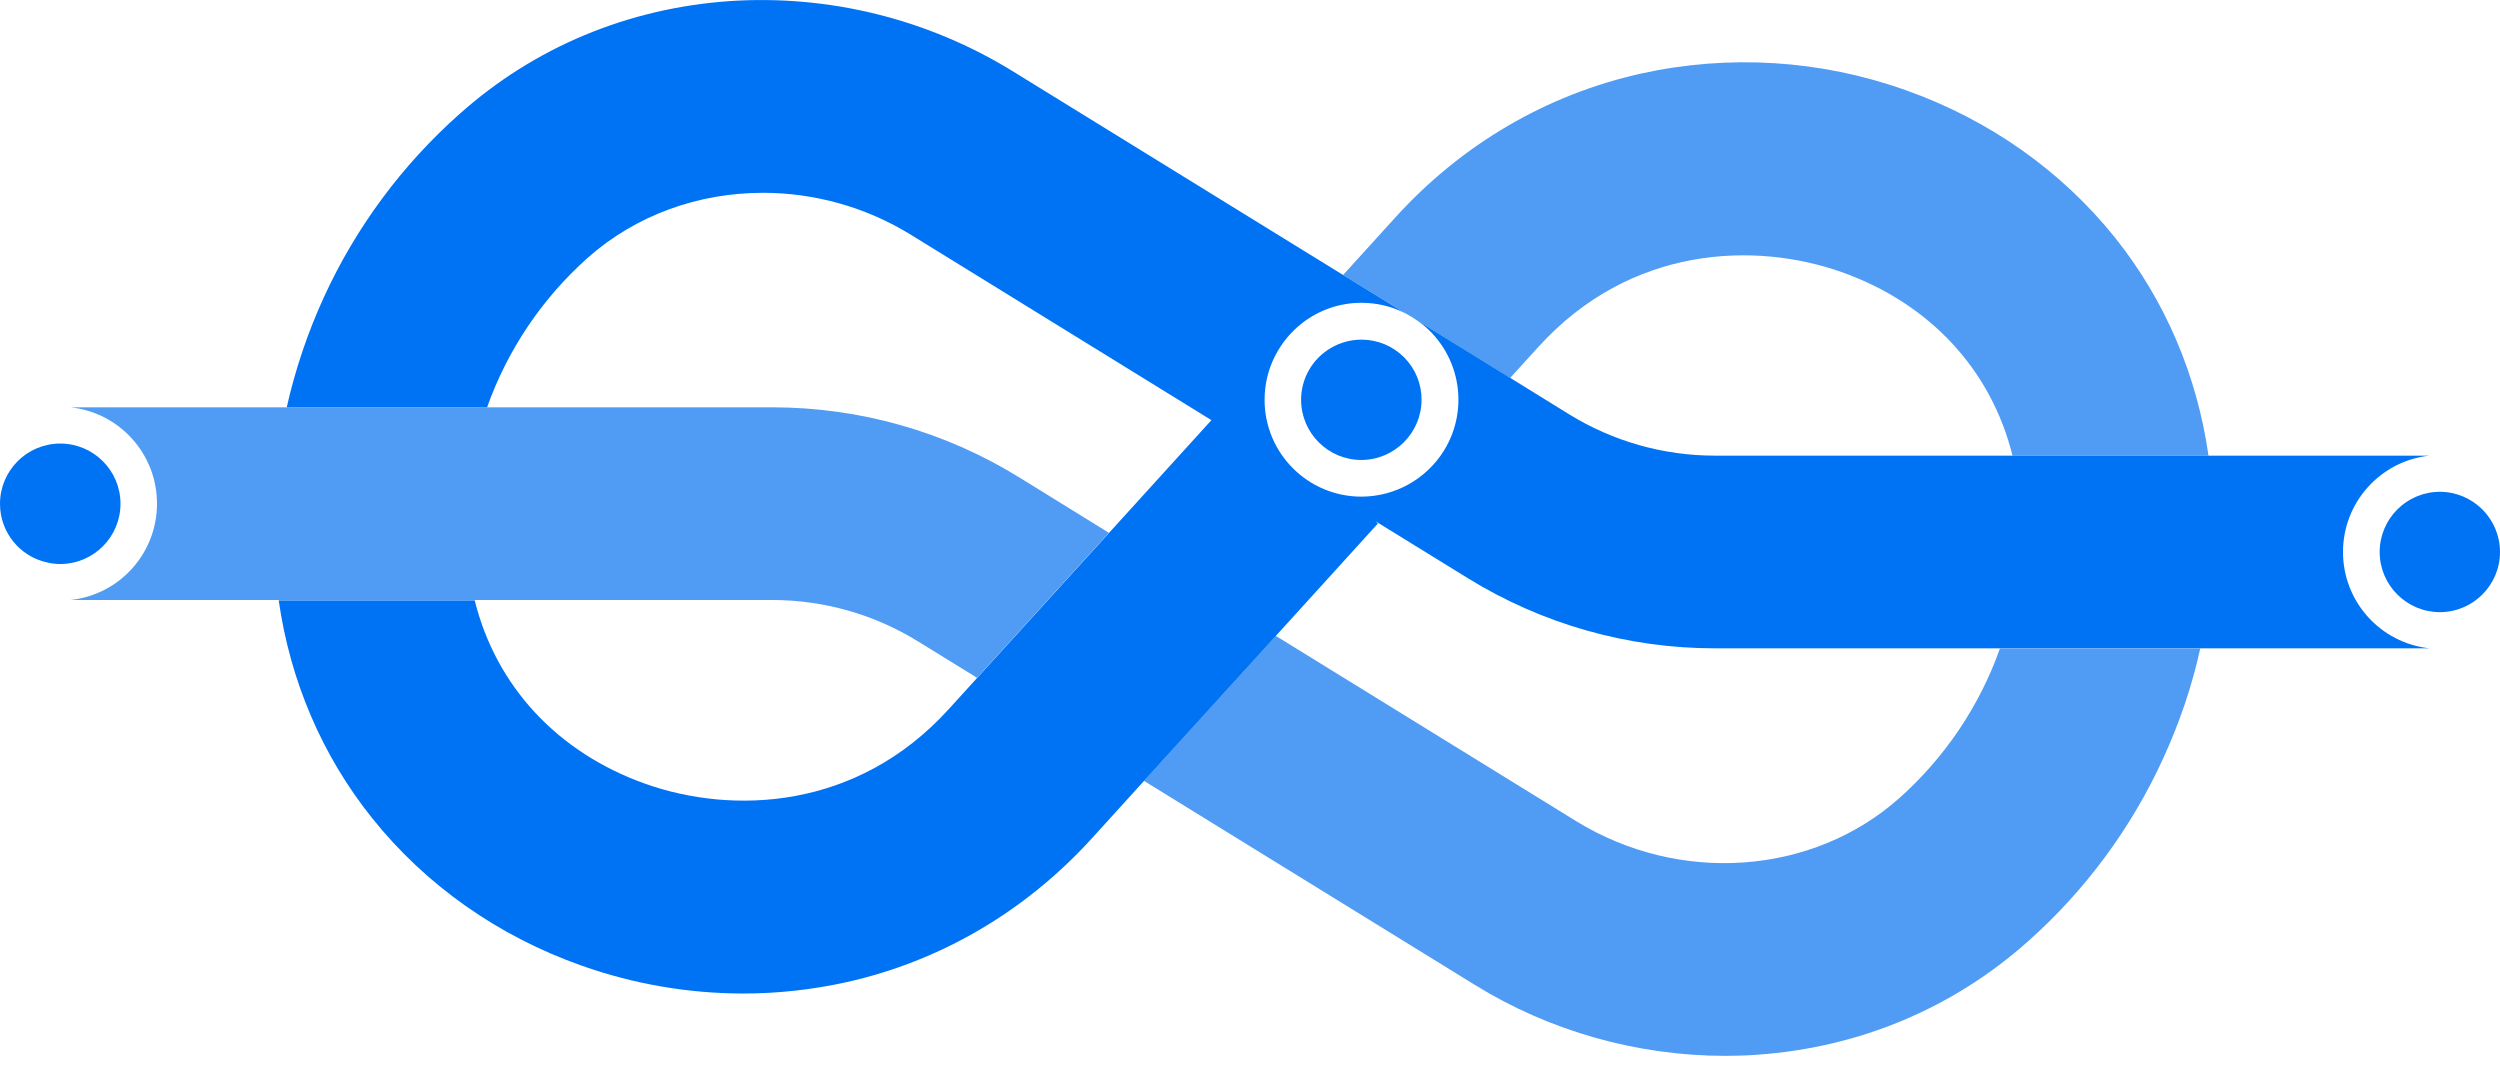
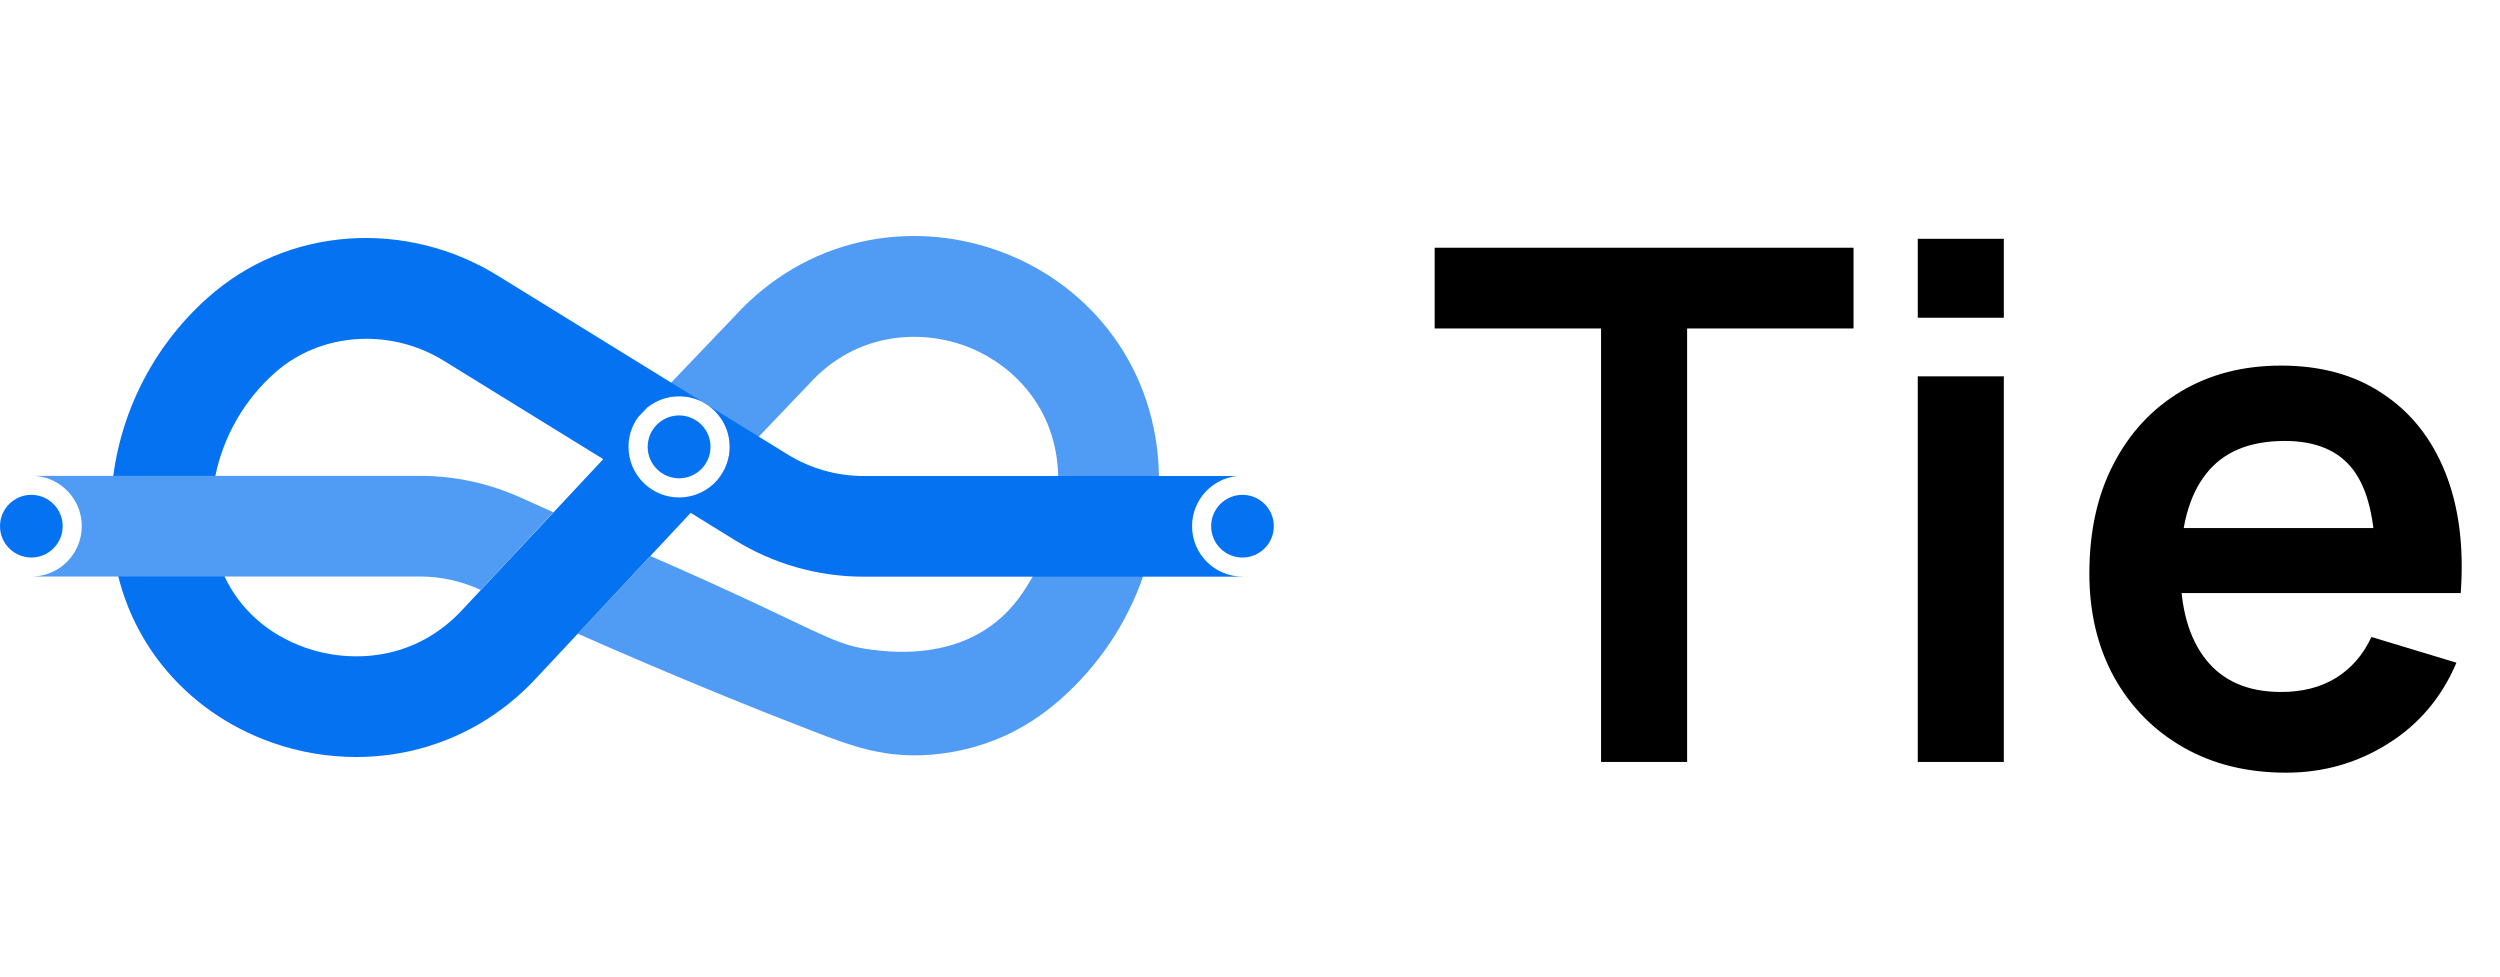
- <svg xmlns="http://www.w3.org/2000/svg" viewBox="0 0 90 39" fill="none">
-   <path d="M79.505 16.403H72.45c-.762-3.078-2.97-5.484-6.163-6.612-3.096-1.092-7.584-.96-10.902 2.694l-1.02 1.122-3.307-2.04a3.673 3.673 0 0 0-.444-.276l-2.262-1.392 1.89-2.082c2.383-2.622 5.437-4.41 8.827-5.167a17.265 17.265 0 0 1 9.529.594c3.006 1.062 5.616 2.905 7.548 5.317 1.8 2.256 2.946 4.944 3.36 7.842ZM79.211 23.34c-.3 1.362-.75 2.688-1.338 3.966a19.844 19.844 0 0 1-4.878 6.595c-2.7 2.4-6.06 3.81-9.72 4.068-.39.03-.78.042-1.17.042-3.157 0-6.32-.888-9.013-2.556L41.18 28.11l4.746-5.22 10.807 6.666c3.726 2.298 8.52 1.956 11.647-.828a13.068 13.068 0 0 0 3.618-5.382h7.212v-.006Z" fill="#509CF4" />
-   <path d="M84.348 19.872c0-1.8 1.362-3.283 3.114-3.469h-25.73a9.992 9.992 0 0 1-5.244-1.488l-2.124-1.314-3.307-2.04a3.486 3.486 0 0 1 .924 4.662 3.504 3.504 0 0 1-2.97 1.656 3.485 3.485 0 0 1-3.486-3.486c0-1.134.54-2.136 1.374-2.778a3.461 3.461 0 0 1 2.112-.714c.576 0 1.122.138 1.602.39l-2.262-1.392-11.91-7.345A17.25 17.25 0 0 0 26.258.04c-3.66.258-7.027 1.662-9.72 4.068a19.906 19.906 0 0 0-4.88 6.595 20.186 20.186 0 0 0-1.337 3.966h7.212a13.067 13.067 0 0 1 3.618-5.382c1.747-1.554 4.009-2.346 6.313-2.346 1.83 0 3.69.498 5.34 1.518l10.807 6.666-3.69 4.063-4.747 5.22-1.02 1.122c-3.318 3.654-7.806 3.786-10.902 2.694-3.193-1.128-5.4-3.534-6.163-6.612h-7.056c.414 2.898 1.56 5.586 3.36 7.836 1.932 2.418 4.542 4.254 7.548 5.316a17.453 17.453 0 0 0 5.815 1.003c1.248 0 2.49-.138 3.714-.408 3.39-.757 6.438-2.545 8.827-5.167l1.89-2.082 4.746-5.22 3.672-4.044-.084-.079 3.33 2.053a16.919 16.919 0 0 0 8.887 2.52h25.73a3.487 3.487 0 0 1-3.12-3.468Z" fill="#0073F5" />
-   <path d="m39.92 19.181-4.746 5.22-2.13-1.313A9.993 9.993 0 0 0 27.8 21.6H2.538a3.487 3.487 0 0 0 3.114-3.469c0-1.8-1.362-3.282-3.114-3.468H27.8c3.144 0 6.216.87 8.887 2.52l3.234 1.998Z" fill="#509CF4" />
-   <path d="M90 19.872a2.169 2.169 0 0 1-2.166 2.166 2.17 2.17 0 0 1-2.166-2.166c0-1.195.972-2.167 2.166-2.167S90 18.677 90 19.872ZM51.177 14.393a2.177 2.177 0 0 1-2.172 2.166 2.169 2.169 0 0 1-2.166-2.166 2.16 2.16 0 0 1 1.062-1.86 2.169 2.169 0 0 1 1.11-.306 2.161 2.161 0 0 1 2.166 2.166ZM4.338 18.137a2.17 2.17 0 0 1-2.166 2.167c-.162 0-.318-.018-.468-.054A2.156 2.156 0 0 1 0 18.137a2.169 2.169 0 1 1 4.338 0Z" fill="#0073F5" />
+ <svg xmlns="http://www.w3.org/2000/svg" viewBox="0 0 397 155" fill="none">
+   <path d="M91.76 100.621s17.699 7.951 37.542 15.57c5.711 2.198 10.453 3.927 16.869 3.747a35.225 35.225 0 0 0 13.15-2.987c4.577-2.046 7.647-4.646 9.127-5.946a46.107 46.107 0 0 0 13.053-19.4 46.011 46.011 0 0 0 2.558-15.113c0-.29 0-.581-.014-.885a39.825 39.825 0 0 0-.069-1.812c-.47-8.034-3.277-15.5-8.117-21.612-4.494-5.67-10.55-9.97-17.519-12.431-7.011-2.475-14.492-2.945-21.627-1.341-7.646 1.714-14.546 5.78-19.98 11.725L106.569 60.77l-3.747 3.913a8.01 8.01 0 0 1 5.006-1.756c1.327 0 2.585.318 3.692.899l1.023.636a8.025 8.025 0 0 1 3.332 6.513 7.975 7.975 0 0 1-1.908 5.185l6.513-6.803 7.868-8.242.138-.152c7.508-8.269 17.589-8.587 24.516-6.14 6.831 2.42 14.367 8.92 15.003 19.899l.042.885c.013.29.013.58.013.885a29.969 29.969 0 0 1-4.092 15.113c-1.148 1.95-2.849 4.895-6.098 7.398-7.384 5.697-16.663 4.522-19.511 4.162-5.033-.636-7.121-2.088-19.193-7.716a665.314 665.314 0 0 0-15.874-7.149L91.76 100.621Z" fill="#509CF4" />
+   <path d="M189.299 83.558a8.006 8.006 0 0 1 7.149-7.965h-59.292a23.03 23.03 0 0 1-12.086-3.43l-4.59-2.834-7.924-4.881c2.019 1.466 3.333 3.83 3.333 6.513a7.975 7.975 0 0 1-1.908 5.185l-.014.014-.65.691h-.014a8.038 8.038 0 0 1-5.462 2.143 7.961 7.961 0 0 1-5.545-2.226 8.012 8.012 0 0 1-2.489-5.821c0-1.756.567-3.388 1.535-4.715l1.494-1.563a8.008 8.008 0 0 1 5.005-1.756c1.328 0 2.586.318 3.692.899l-4.964-3.056-27.683-17.077c-6.983-4.3-15.32-6.36-23.465-5.794-8.449.595-16.192 3.83-22.415 9.375a45.871 45.871 0 0 0-11.241 15.197 45.617 45.617 0 0 0-4.163 19.137c0 .899.028 1.798.084 2.696a39.454 39.454 0 0 0 1.106 7.274 36.817 36.817 0 0 0 6.969 14.09c4.452 5.572 10.467 9.804 17.395 12.251a40.218 40.218 0 0 0 13.399 2.309c2.876 0 5.738-.318 8.559-.94 7.799-1.742 14.81-5.835 20.299-11.864l6.36-6.803 11.533-12.348 6.374-6.817 7.011 4.328a38.988 38.988 0 0 0 20.478 5.808H197.319v-.014c-4.438 0-8.02-3.582-8.02-8.006ZM76.342 93.707l-2.655 2.848-.083.083c-7.647 8.421-17.99 8.726-25.124 6.209-5.919-2.088-10.371-6.098-12.805-11.27-1.161-2.489-1.867-5.24-2.032-8.2-.042-.58-.056-1.188-.056-1.77 0-2.046.208-4.05.609-6.028a29.975 29.975 0 0 1 9.444-16.372c4.024-3.581 9.237-5.406 14.546-5.406a23.42 23.42 0 0 1 12.307 3.498L95.797 72.91l-7.909 8.463-11.546 12.334Z" fill="#0572F1" />
+   <path d="M82.634 78.994c-5.061-2.267-10.426-3.429-15.971-3.429H5.503c4.176.263 7.481 3.748 7.481 7.993 0 4.314-3.415 7.84-7.702 7.992H66.65c3.277 0 6.444.677 9.43 2.019l.263.124 11.532-12.348-5.24-2.35Z" fill="#509CF4" />
+   <path d="M9.956 83.558a4.984 4.984 0 0 1-4.937 4.977h-.041A4.984 4.984 0 0 1 0 83.558a4.984 4.984 0 0 1 4.978-4.978h.041c2.724.027 4.937 2.254 4.937 4.978ZM112.833 70.96a4.998 4.998 0 0 1-4.992 4.993 4.998 4.998 0 0 1-4.992-4.992 4.998 4.998 0 0 1 4.992-4.992 4.998 4.998 0 0 1 4.992 4.992ZM197.306 88.535a4.977 4.977 0 0 0 4.977-4.977 4.977 4.977 0 1 0-9.955 0 4.978 4.978 0 0 0 4.978 4.977Z" fill="#0572F1" />
+   <path d="M254.249 121V52.16h-26.425V39.344h66.516V52.16h-26.425V121h-13.666Zm50.292-70.542V37.926h13.666v12.532h-13.666Zm0 70.542V59.758h13.666V121h-13.666Zm58.494 1.701c-6.2 0-11.643-1.342-16.331-4.026-4.688-2.684-8.355-6.408-11.001-11.171-2.608-4.763-3.913-10.245-3.913-16.445 0-6.69 1.286-12.494 3.856-17.408 2.571-4.952 6.143-8.79 10.718-11.511 4.574-2.722 9.866-4.083 15.877-4.083 6.351 0 11.738 1.493 16.161 4.48 4.461 2.948 7.769 7.126 9.924 12.532 2.155 5.406 2.967 11.775 2.438 19.11h-13.553v-4.99c-.037-6.654-1.209-11.512-3.515-14.574-2.306-3.062-5.935-4.593-10.888-4.593-5.595 0-9.753 1.739-12.475 5.217-2.722 3.44-4.083 8.487-4.083 15.14 0 6.2 1.361 11.001 4.083 14.403 2.722 3.403 6.691 5.104 11.908 5.104 3.365 0 6.257-.737 8.676-2.212 2.457-1.512 4.348-3.686 5.671-6.521l13.496 4.083c-2.344 5.519-5.973 9.81-10.888 12.872-4.877 3.062-10.264 4.593-16.161 4.593Zm-21.094-28.523v-10.32h42.132v10.32h-42.132Z" fill="#000" />
</svg>
